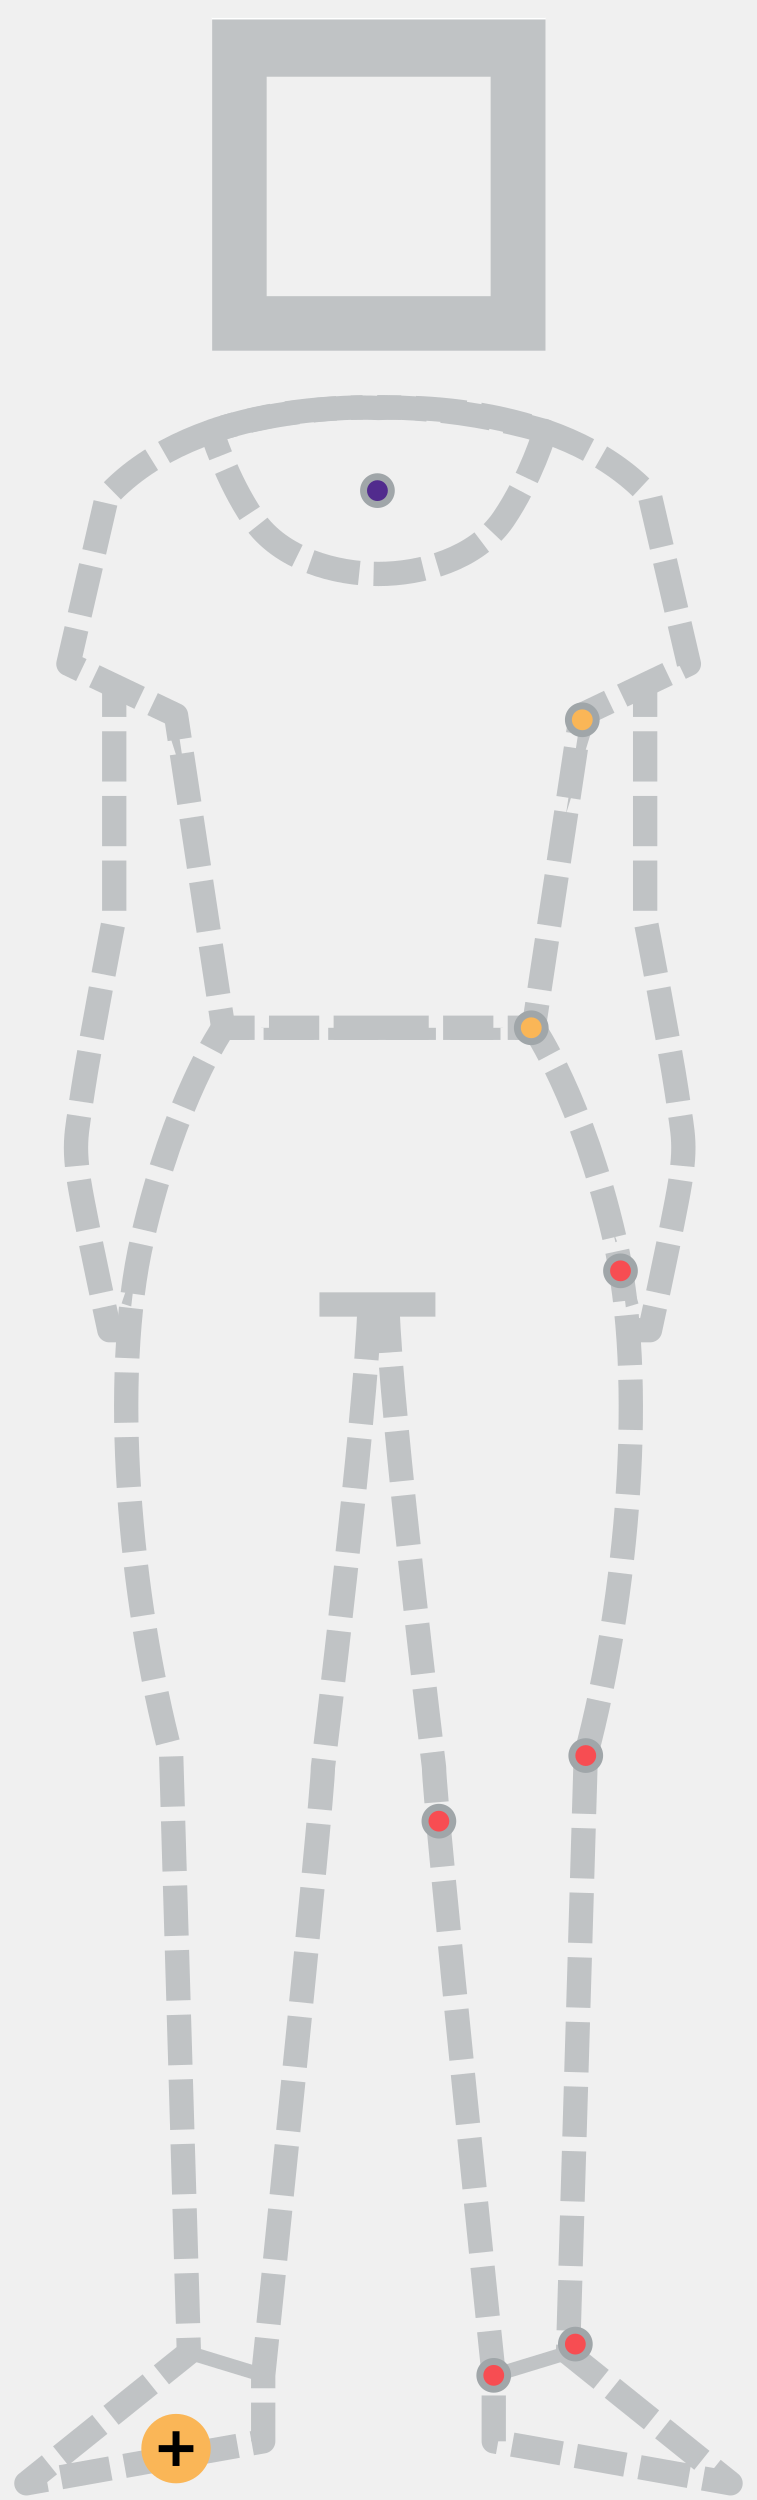
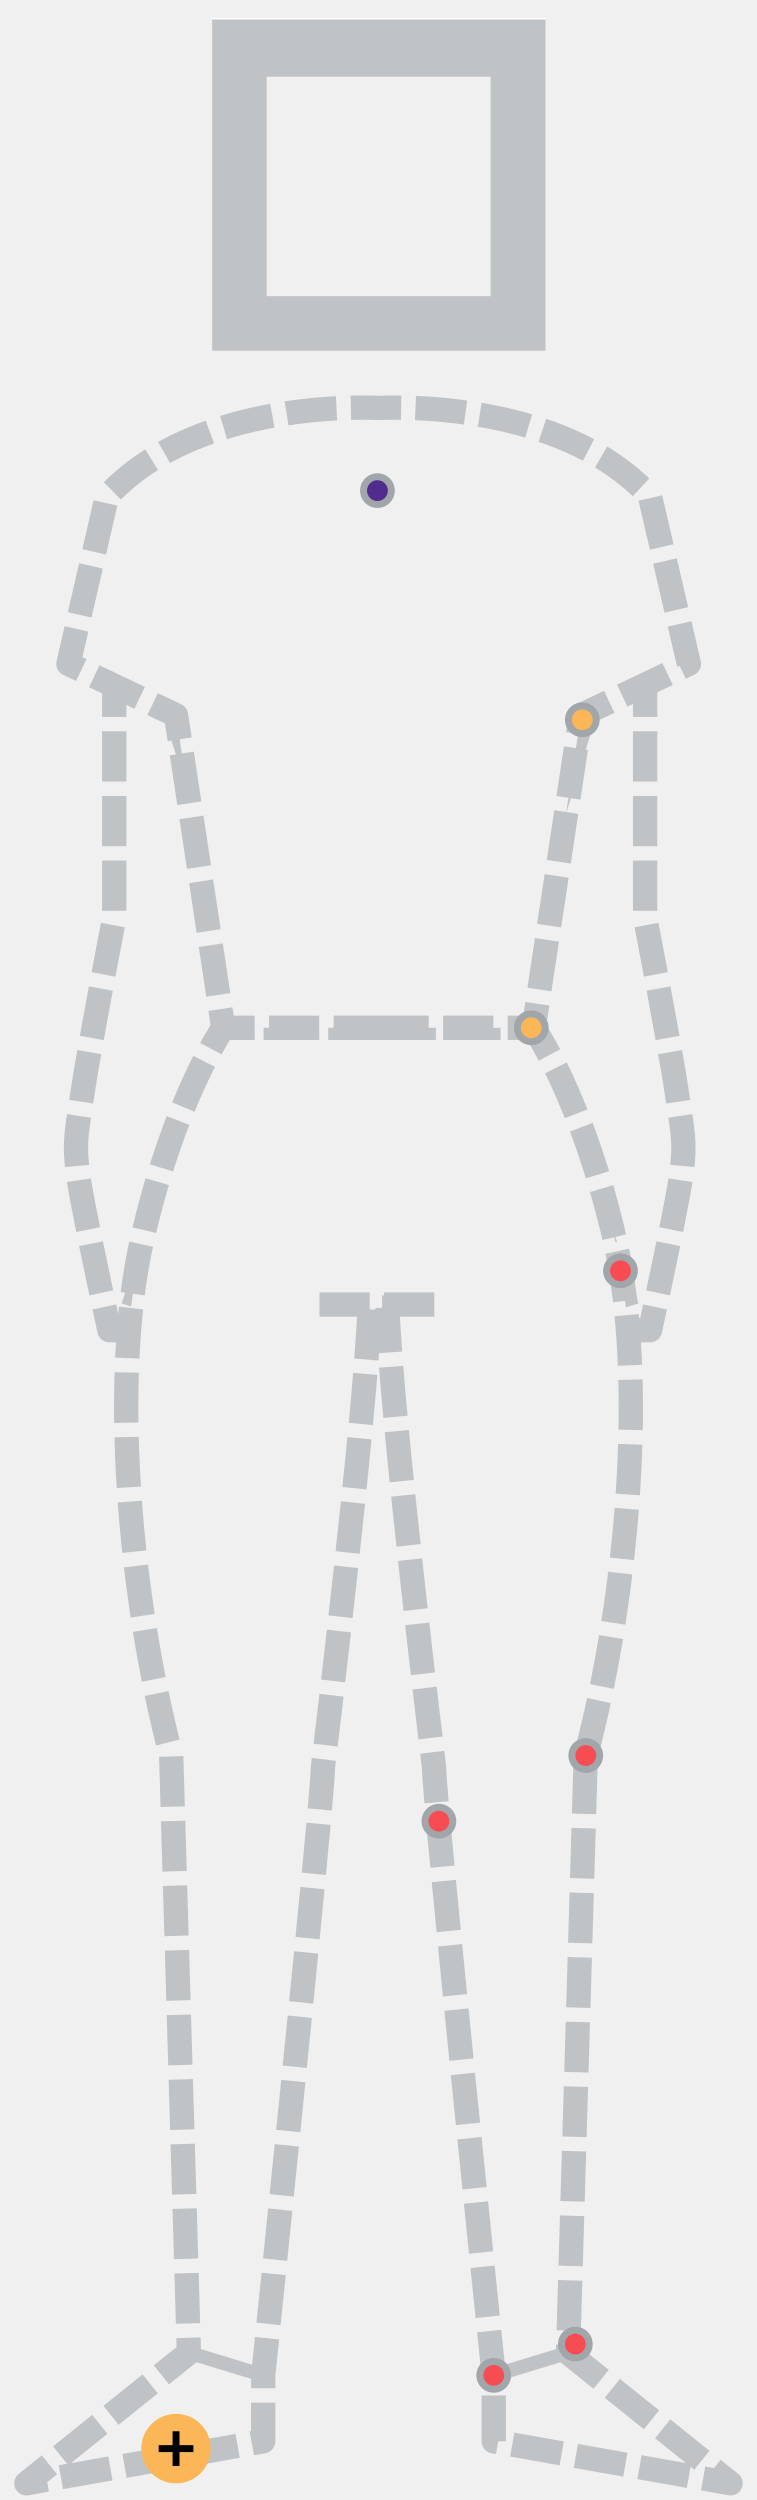
<svg xmlns="http://www.w3.org/2000/svg" xmlns:xlink="http://www.w3.org/1999/xlink" version="1.1" id="body" x="0px" y="0px" width="218px" height="720px" viewBox="0 0 218 720" style="enable-background:new 0 0 218 720;" xml:space="preserve">
  <style type="text/css">

- #body	.st0{fill:#512B8D;}
- #body	.st1
- {fill:#f0f0f0;
- stroke:#C0C3C5;
- stroke-width:7;
- stroke-linejoin:round;
- stroke-miterlimit:10;
- stroke-dasharray:14.476,4.136;}
+ #body	.status{clip-path:url(#SVGID_2_);}

- #body	.st2{fill:#F74D52;}
- #body	.st3
- {fill:none;
- stroke:#C0C3C5;
- stroke-width:4;
- stroke-linejoin:round;
- stroke-miterlimit:10;}
+ #body	.color-white {fill:#FFFFFF;}
+ #body	.color-bg-grey {fill:#F0F0F0;}
+ #body	.color-medium-grey {fill:#C0C3C5;}
+ #body	.color-grey {fill:#A0A6A9;}

- #body	#bg-head.st4{fill:#C0C3C5;}
+ #body	.color-purple {fill:#512B8D;}
+ #body	.color-red {fill:#F74D52;}
+ #body	.color-yellow{fill:#FAB657;}

- #body	.st5
- {fill:none;
- stroke:#C0C3C5;
- stroke-width:7;
- stroke-linejoin:round;
- stroke-miterlimit:10;}
- #body	.st6{fill:#FAB657;}
+ #body .stroke-dash7 {stroke-width:7;stroke-linejoin:round;stroke-miterlimit:10;stroke-dasharray:14.476,4.136;}
+ #body .stroke-dash4 {stroke-width:4;stroke-linejoin:round;stroke-miterlimit:10;}

- #body	#outline.st7
- {fill:#f0f0f0;}
- #body	.st8{fill:#A0A6A9;}
- #body	.st9
- {fill:none;
- stroke:#C0C3C5;
- stroke-width:7;
- stroke-linejoin:round;
- stroke-miterlimit:10;
- stroke-dasharray:14.476,4.136;}
+ #body .color-stroke-medium-gray {stroke:#C0C3C5;}
+ #body .none {fill:none;}

- #body	#refresh-head rect.st10
- {clip-path:url(#mask_1_);
- fill:#FFFFFF;}

</style>
  <g id="before-sync-body">
    <g id="b-sync-arms">
-       <path id="b-sync-left-arm" class="st1" d="M32.9,192v72.4c0,0-7.2,37.1-9.1,50.1c-1.8,12.9-3.2,15,0,31.5    c3.2,16.7,7.7,37.1,7.7,37.1h4.8c0,0,11.9-44.1,43.2-87.2l-30.9-96.5L32.9,192z" />
-       <path id="b-sync-right-arm" class="st1" d="M185.8,192v72.4c0,0,7.2,37.1,9.1,50.1c1.8,12.9,3.2,15,0,31.5    c-3.2,16.7-7.7,37.1-7.7,37.1h-4.8c0,0-10.5-44.1-41.9-87.2l29.6-96.5L185.8,192z" />
+       <path id="b-sync-left   -arm" class="color-bg-grey stroke-dash7 color-stroke-medium-gray" d="M32.9,192v72.4c0,0-7.2,37.1-9.1,50.1c-1.8,12.9-3.2,15,0,31.5    c3.2,16.7,7.7,37.1,7.7,37.1h4.8c0,0,11.9-44.1,43.2-87.2l-30.9-96.5L32.9,192z" />
+       <path id="b-sync-right   -arm" class="color-bg-grey stroke-dash7 color-stroke-medium-gray" d="M185.8,192v72.4c0,0,7.2,37.1,9.1,50.1c1.8,12.9,3.2,15,0,31.5    c-3.2,16.7-7.7,37.1-7.7,37.1h-4.8c0,0-10.5-44.1-41.9-87.2l29.6-96.5L185.8,192z" />
    </g>
    <g id="b-sync-b">
-       <path id="b-sync-bottom" class="st1" d="M109,296H64.3c0,0-14.1,20.4-23.3,60.7c-9.3,40.3-3.7,103.4,8.3,148.9l5.1,172L7.6,715.2    l68.2-12.1v-19c0,0,17.2-165.5,17.2-175.1c0,0,12.5-102.2,13.4-132.4h5.2C112.5,406.7,125,509,125,509    c0,9.5,17.2,175.1,17.2,175.1v19l68.2,12.1l-46.8-37.6l5.1-172c12.1-45.4,17.6-108.5,8.3-148.9c-9.3-40.3-23.3-60.7-23.3-60.7H109    " />
+       <path id="b-sync-bottom   " class="color-bg-grey   stroke-dash7 color-stroke-medium-gray" d="M109,296H64.3c0,0-14.1,20.4-23.3,60.7c-9.3,40.3-3.7,103.4,8.3,148.9l5.1,172L7.6,715.2    l68.2-12.1v-19c0,0,17.2-165.5,17.2-175.1c0,0,12.5-102.2,13.4-132.4h5.2C112.5,406.7,125,509,125,509    c0,9.5,17.2,175.1,17.2,175.1v19l68.2,12.1l-46.8-37.6l5.1-172c12.1-45.4,17.6-108.5,8.3-148.9c-9.3-40.3-23.3-60.7-23.3-60.7H109    " />
      <g id="b-sync-layer-line">
-         <line id="b-sync-ankle-left" class="st3" x1="54.5" y1="677.6" x2="75.8" y2="684.1" />
-         <line id="b-sync-angkle-right" class="st3" x1="163.5" y1="677.6" x2="142.2" y2="684.1" />
-         <line id="b-sync-bottom-line" class="st5" x1="92" y1="375.7" x2="125.4" y2="375.7" />
+         <line id="b-sync-ankle-left" class="stroke-dash4 color-stroke-medium-gray" x1="54.5" y1="677.6" x2="75.8" y2="684.1" />
+         <line id="b-sync-angkle-right" class="stroke-dash4 color-stroke-medium-gray" x1="163.5" y1="677.6" x2="142.2" y2="684.1" />
+         <line id="b-sync-bottom    -line" class="none color-stroke-medium-gray stroke-dash7" x1="92" y1="375.7" x2="125.4" y2="375.7" />
      </g>
    </g>
    <g id="b-sync-t">
-       <path id="b-sync-top" class="st1" d="M109,296h44.7l13.6-90l31.1-14.8L187.2,143c-26.4-28.8-78.2-25.5-78.2-25.5    s-51.8-3.2-78.2,25.5l-11.1,48.2l31,14.8l13.6,90H109z" />
-       <path id="b-sync-neck" class="st9" d="M157,124.2c0,0-4.1,13.7-12,25.3s-23.8,15.8-36,15.8s-28.1-4.2-36-15.8s-12-25.3-12-25.3    S102.8,108.6,157,124.2z" />
+       <path id="b-sync-top" class="color-bg-grey stroke-dash7 color-stroke-medium-gray" d="M109,296h44.7l13.6-90l31.1-14.8L187.2,143c-26.4-28.8-78.2-25.5-78.2-25.5    s-51.8-3.2-78.2,25.5l-11.1,48.2l31,14.8l13.6,90H109z" />
+       <path id="b-sync-neck" class="st10 none   color-stroke-medium   -gray stroke-dash7" d="M157,124.2c0,0-4.1,13.7-12,25.3s-23.8,15.8-36,15.8s-28.1-4.2-36-15.8s-12-25.3-12-25.3    S102.8,108.6,157,124.2z" />
    </g>
  </g>
  <g id="b-sync-head">
-     <path id="bg-head" class="st4" d="M59.1,103V3h100v100H59.1z M78.8,83.3h60.5V24.1H78.8V83.3z" />
-     <path id="outline" class="st7" d="M157.1,5v96h-96V5H157.1 M76.8,85.3h4h56.5h4v-4V26.1v-4h-4H80.8h-4v4v55.2V85.3 M161.1,1h-104v104h104V1   L161.1,1z M80.8,81.3V26.1h56.5v55.2H80.8L80.8,81.3z" />
+     <path id="bg-head" class="st5 color-medium-grey" d="M59.1,103V3h100v100H59.1z M78.8,83.3h60.5V24.1H78.8V83.3z" />
+     <path id="outline" class="color-bg-grey" d="M157.1,5v96h-96V5H157.1 M76.8,85.3h4h56.5h4v-4V26.1v-4h-4H80.8h-4v4v55.2V85.3 M161.1,1h-104   v104h104V1L161.1,1z M80.8,81.3V26.1h56.5v55.2H80.8L80.8,81.3z" />
    <g id="refresh-head">
-       <defs>
-         <path id="mask" d="M61,101.2V5h96.2v96.2H61z M77,85h64.5V22.2H77V85z" />
-       </defs>
-       <clipPath id="mask_1_">
-         <use xlink:href="#mask" style="overflow:visible;" />
-       </clipPath>
-       <rect class="st10" x="60.8" y="1" width="96.5" height="4.6" />
+       <g>
+         <defs>
+           <path id="SVGID_1_" d="M61,101.2V5h96.2v96.2H61z M77,85h64.5V22.2H77V85z" />
+         </defs>
+         <clipPath id="SVGID_2_">
+           <use xlink:href="#SVGID_1_" style="overflow:visible;" />
+         </clipPath>
+         <rect x="60.8" y="1" class="status    color-white" width="96.5" height="4.6" />
+       </g>
    </g>
  </g>
  <g id="points">
    <g id="basePoint-restingHeartRate">
-       <circle class="st8" cx="108.7" cy="141.3" r="5" />
-       <circle class="st0" cx="108.7" cy="141.3" r="3" />
+       <circle class="color-grey" cx="108.7" cy="141.3" r="5" />
+       <circle class="st0 color-purple" cx="108.7" cy="141.3" r="3" />
    </g>
    <g id="basePoint-foodPlan">
-       <circle class="st8" cx="167.7" cy="207.3" r="5" />
-       <circle class="st6" cx="167.7" cy="207.3" r="3" />
+       <circle class="color-grey" cx="167.7" cy="207.3" r="5" />
+       <circle class="color-yellow" cx="167.7" cy="207.3" r="3" />
    </g>
    <g id="basePoint-estimatedCaloriesOut">
-       <circle class="st8" cx="153" cy="296" r="5" />
-       <circle class="st6" cx="153" cy="296" r="3" />
+       <circle class="color-grey" cx="153" cy="296" r="5" />
+       <circle class="color-yellow" cx="153" cy="296" r="3" />
    </g>
    <g id="basePoint-calories">
-       <circle class="st8" cx="178.7" cy="366" r="5" />
-       <circle class="st2" cx="178.7" cy="366" r="3" />
+       <circle class="color-grey" cx="178.7" cy="366" r="5" />
+       <circle class="color-red" cx="178.7" cy="366" r="3" />
    </g>
    <g id="basePoint-steps">
-       <circle class="st8" cx="168.7" cy="505.6" r="5" />
-       <circle class="st2" cx="168.7" cy="505.6" r="3" />
+       <circle class="color-grey" cx="168.7" cy="505.6" r="5" />
+       <circle class="color-red" cx="168.7" cy="505.6" r="3" />
    </g>
    <g id="basePoint-activityCalories">
-       <circle class="st8" cx="126.4" cy="524.5" r="5" />
-       <circle class="st2" cx="126.4" cy="524.5" r="3" />
+       <circle class="color-grey" cx="126.4" cy="524.5" r="5" />
+       <circle class="color-red" cx="126.4" cy="524.5" r="3" />
    </g>
    <g id="basePoint-floors">
-       <circle class="st8" cx="165.7" cy="675.1" r="5" />
-       <circle class="st2" cx="165.7" cy="675.1" r="3" />
+       <circle class="color-grey" cx="165.7" cy="675.1" r="5" />
+       <circle class="color-red" cx="165.7" cy="675.1" r="3" />
    </g>
    <g id="basePoint-distance">
-       <circle class="st8" cx="142.2" cy="684.1" r="5" />
-       <circle class="st2" cx="142.2" cy="684.1" r="3" />
+       <circle class="color-grey" cx="142.2" cy="684.1" r="5" />
+       <circle class="color-red" cx="142.2" cy="684.1" r="3" />
    </g>
    <g id="add-btn-logWeight">
-       <circle class="st6" cx="50.7" cy="705.2" r="10" />
-       <polygon class="st7" points="55.7,704.2 51.7,704.2 51.7,700.2 49.7,700.2 49.7,704.2 45.7,704.2 45.7,706.2 49.7,706.2    49.7,710.2 51.7,710.2 51.7,706.2 55.7,706.2   " />
+       <circle class="color-yellow" cx="50.7" cy="705.2" r="10" />
+       <polygon points="55.7,704.2 51.7,704.2 51.7,700.2 49.7,700.2 49.7,704.2 45.7,704.2 45.7,706.2 49.7,706.2 49.7,710.2     51.7,710.2 51.7,706.2 55.7,706.2   " />
    </g>
  </g>
</svg>
